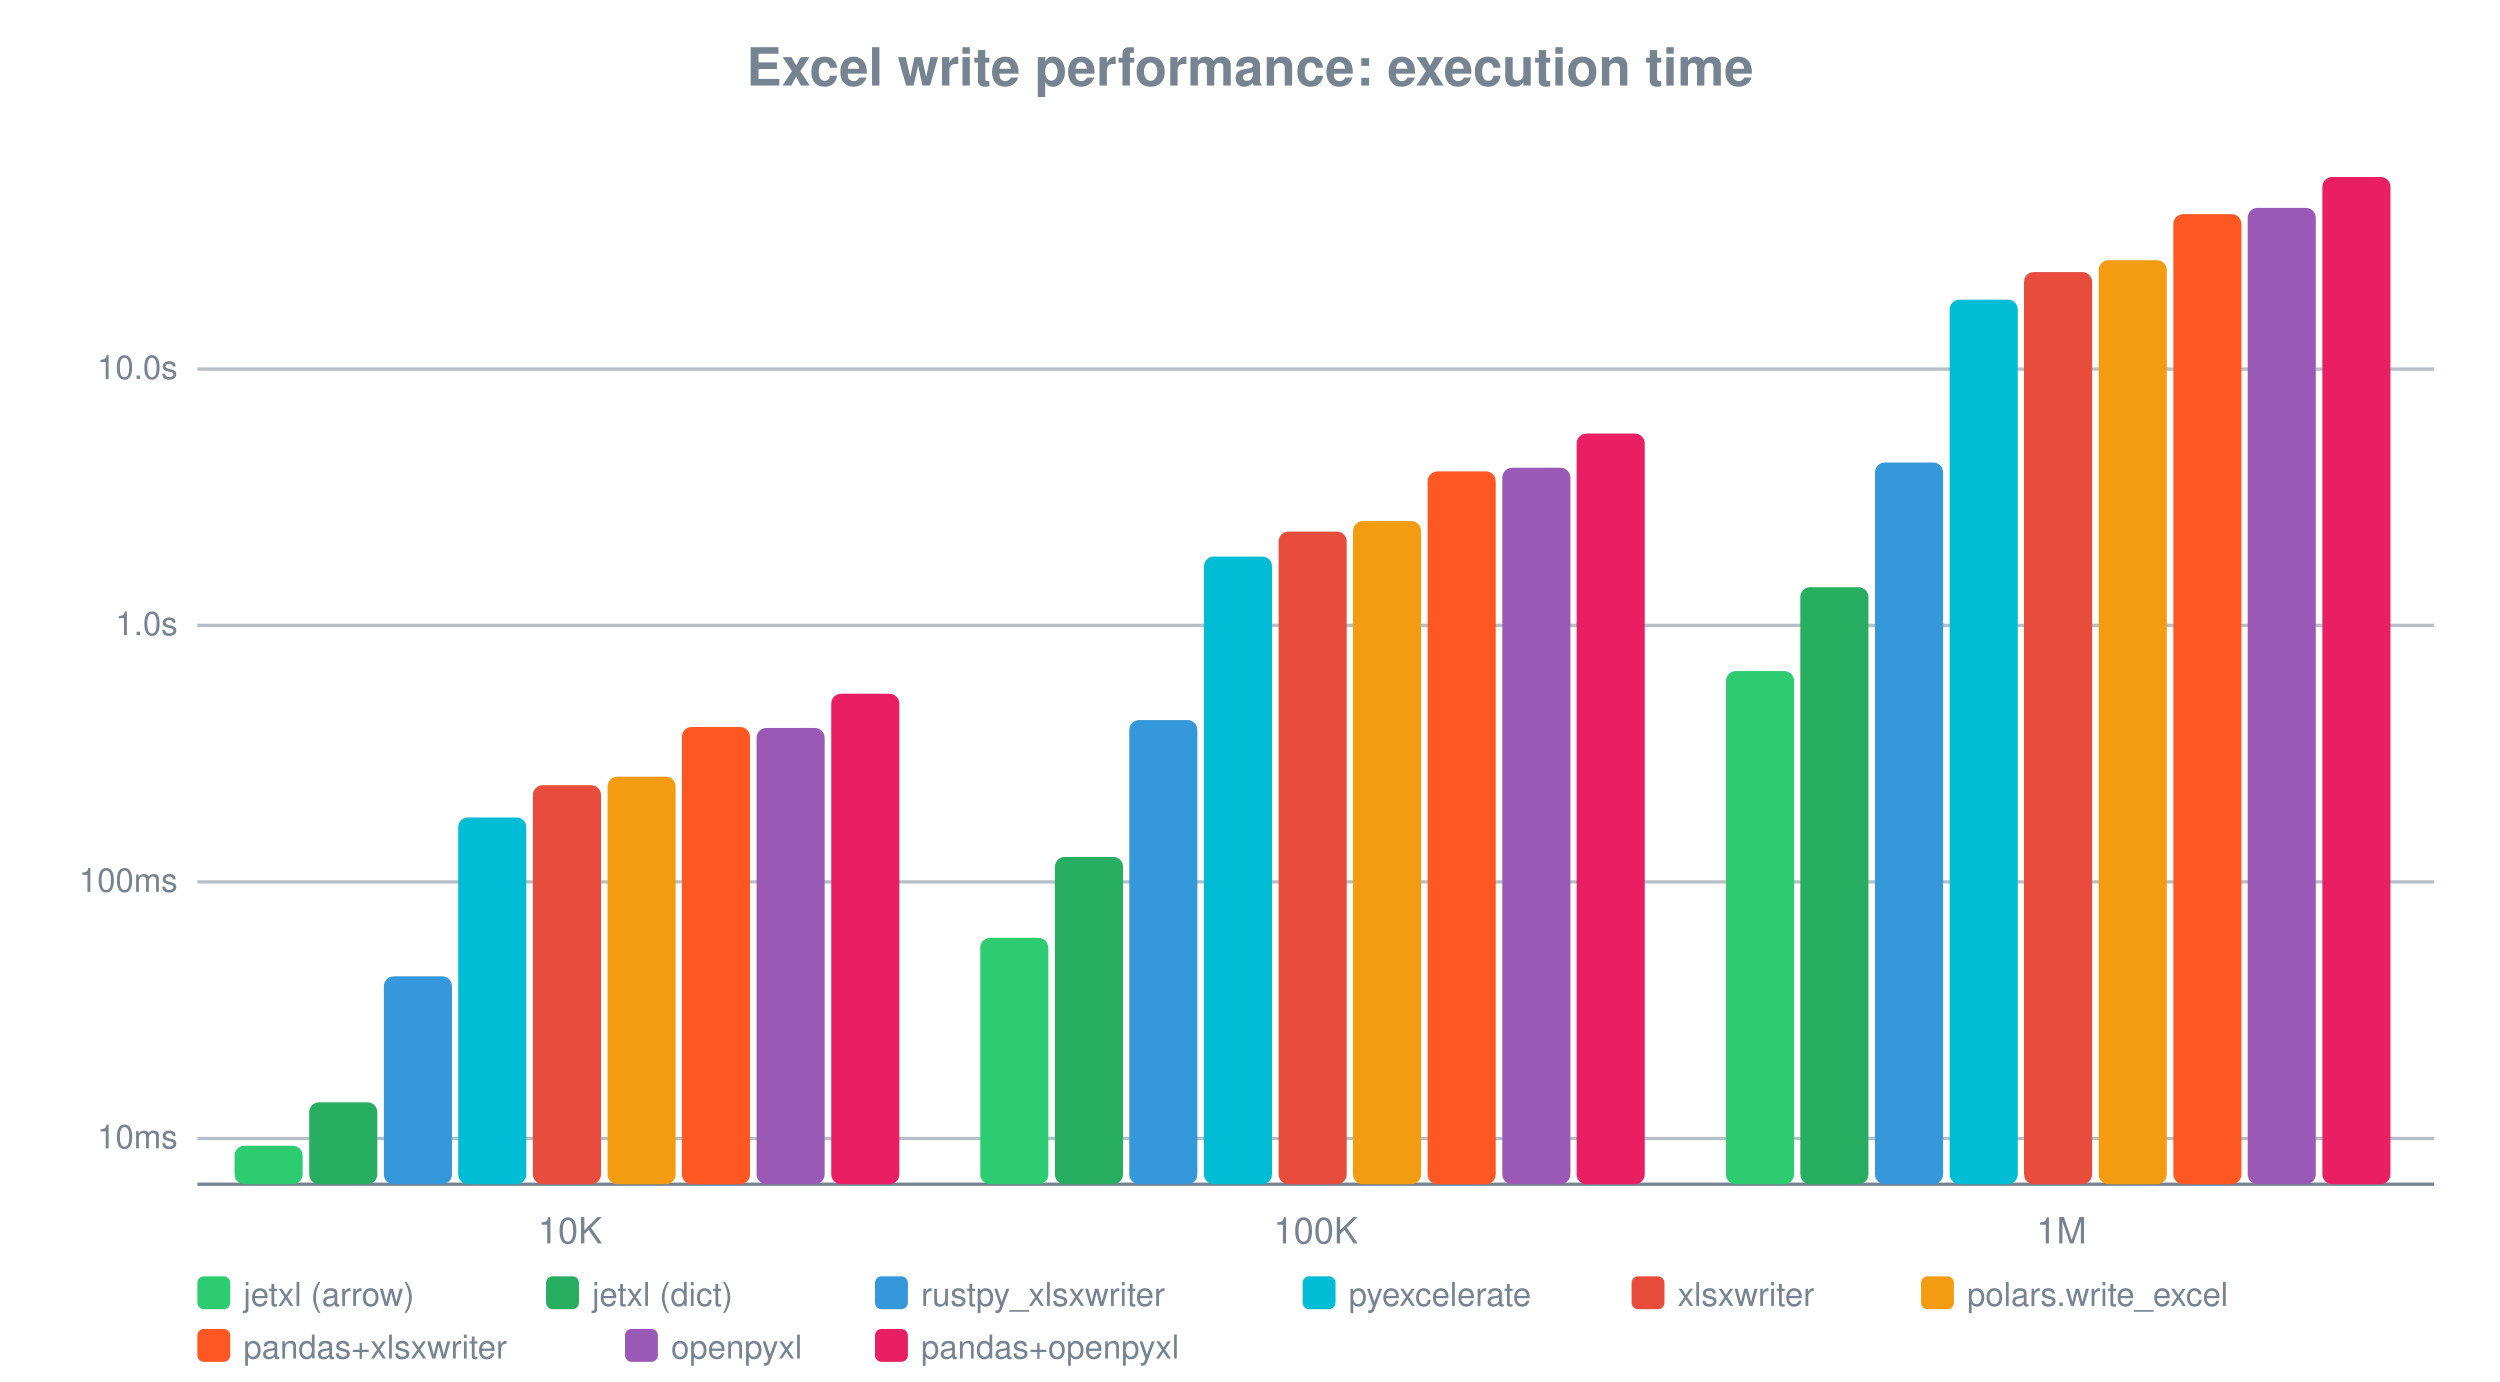
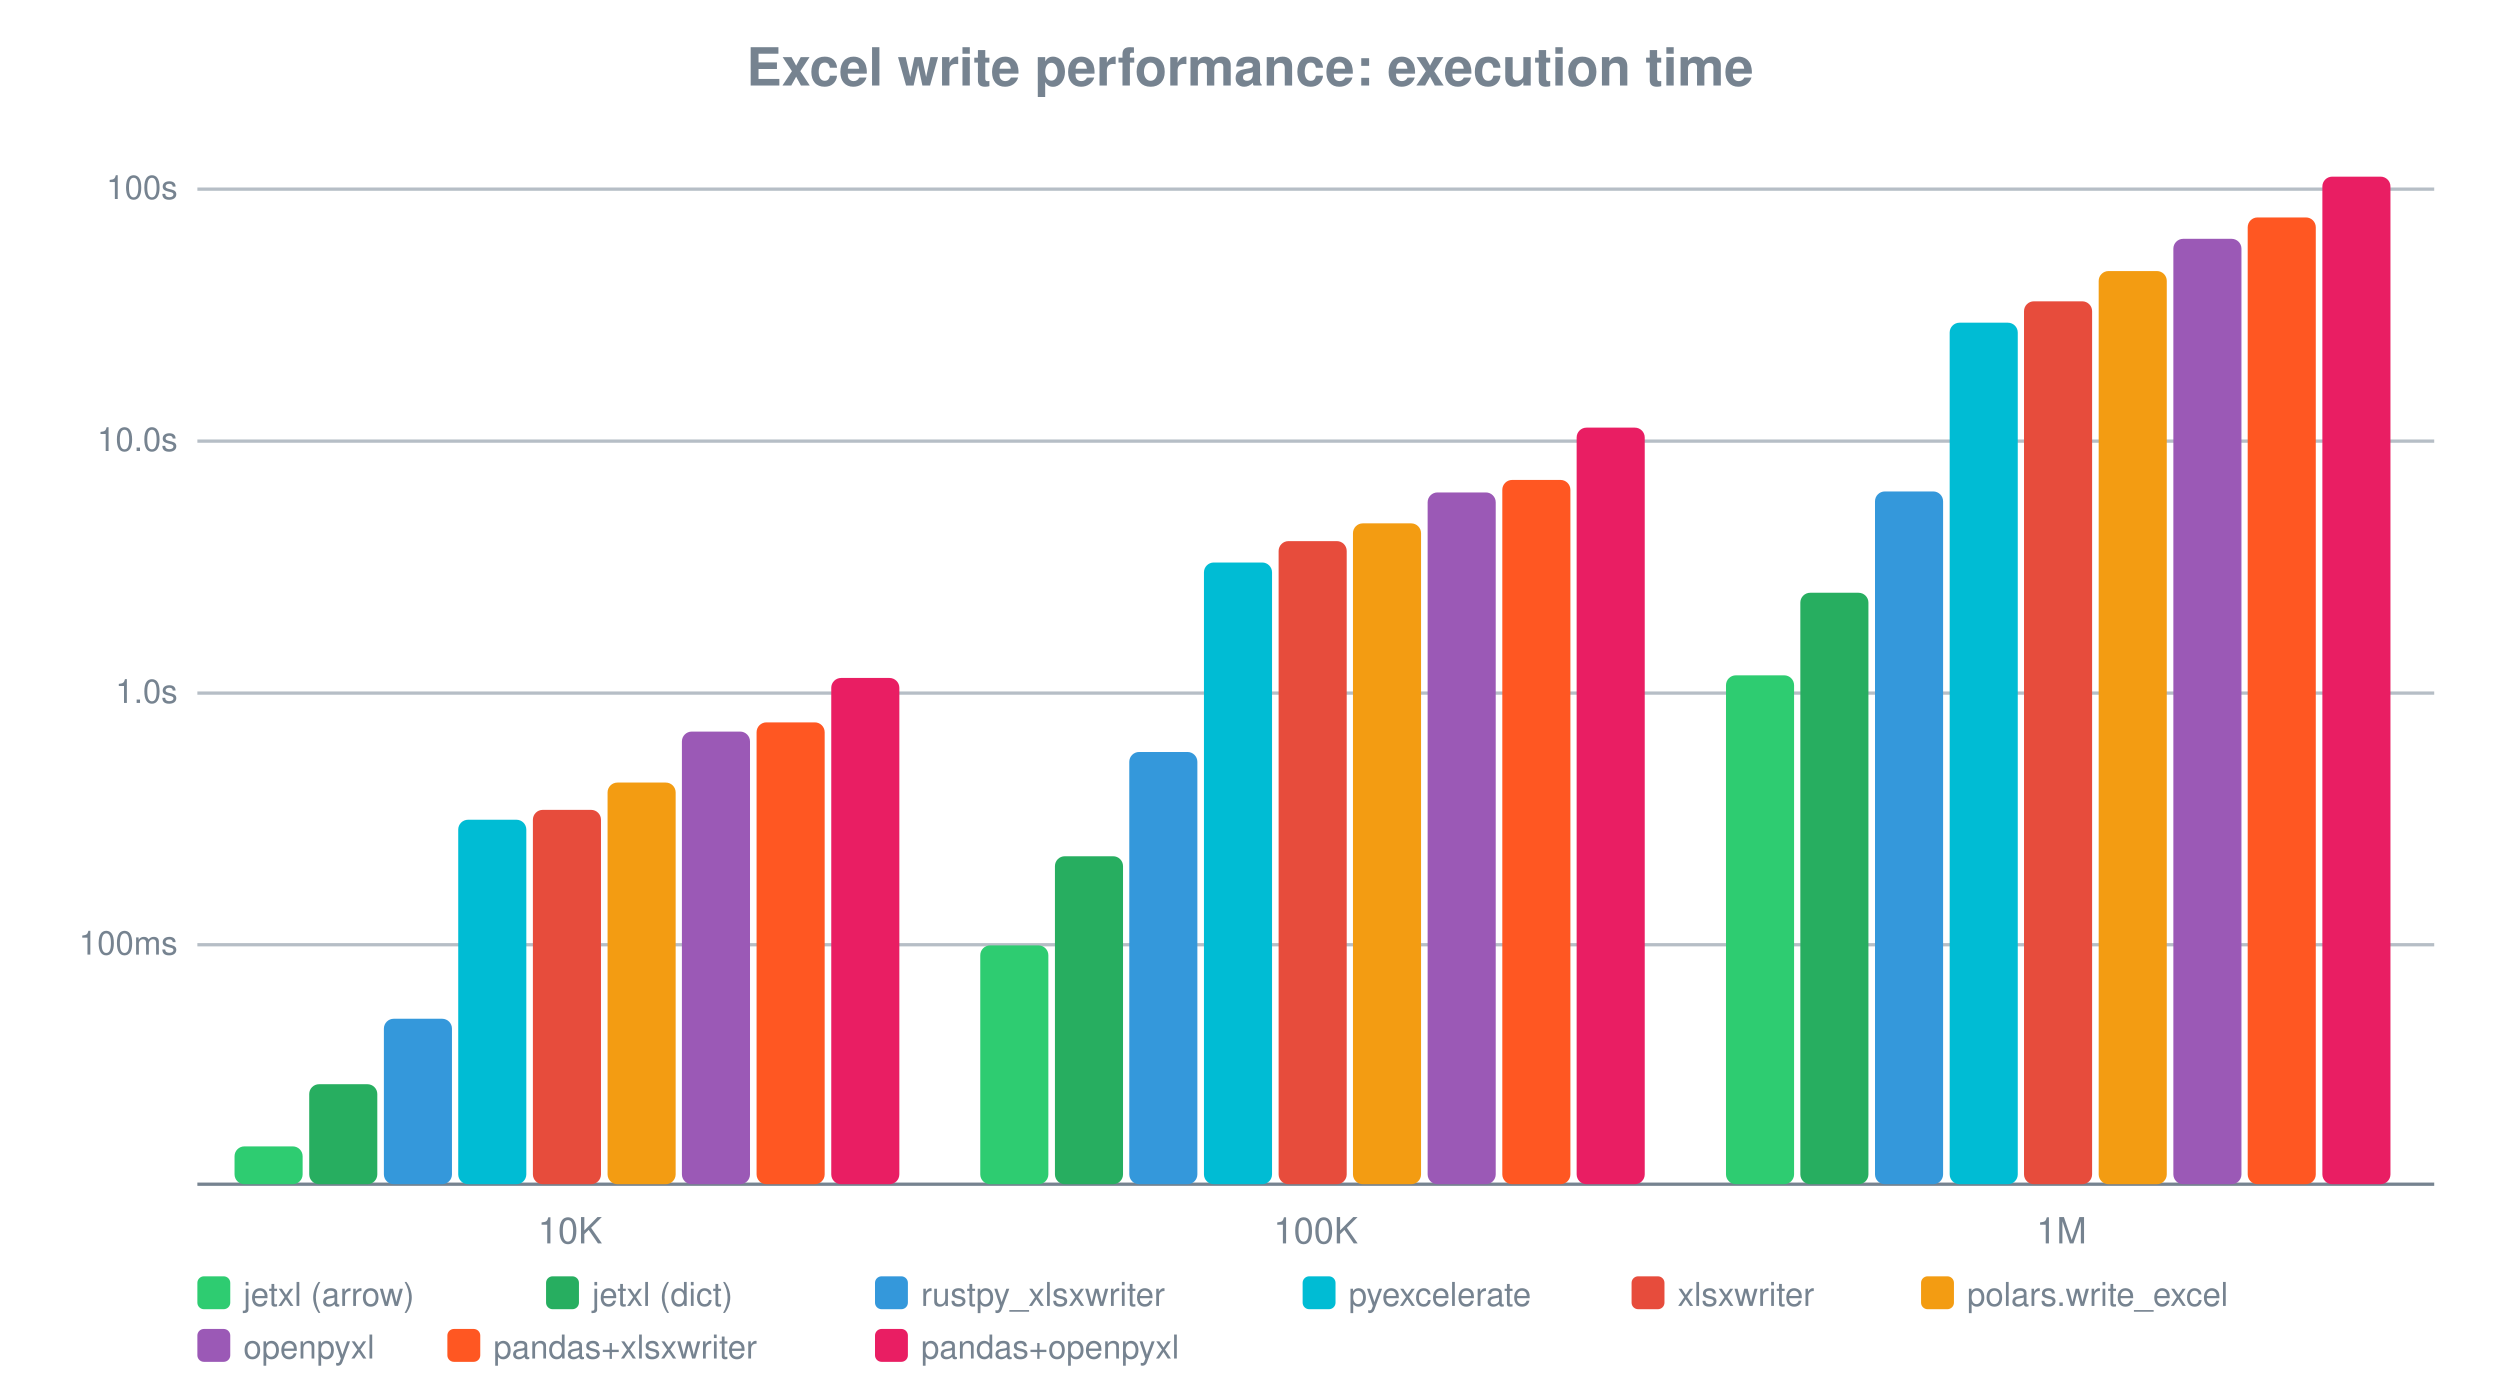
<svg xmlns="http://www.w3.org/2000/svg" viewBox="0 0 760 420" width="100%" font-family="-apple-system,BlinkMacSystemFont,'Segoe UI',Helvetica,Arial,sans-serif" role="img" aria-label="Excel write performance: execution time">
  <style>
  .ink   { fill: #768390; }
  .inkw  { stroke: #768390; }
  .grid  { stroke: #b6bec6; }
  .axis  { stroke: #768390; }
  .sub   { fill: #768390; }
  .lite  { display: inline; }
  .dark  { display: none; }
  @media (prefers-color-scheme: light), (prefers-color-scheme: no-preference) {
    .ink  { fill: #24292f; }
    .inkw { stroke: #24292f; }
    .grid { stroke: #d0d7de; }
    .axis { stroke: #57606a; }
    .sub  { fill: #57606a; }
    .lite { display: inline; }
    .dark { display: none; }
  }
  @media (prefers-color-scheme: dark) {
    .ink  { fill: #e6edf3; }
    .inkw { stroke: #e6edf3; }
    .grid { stroke: #30363d; }
    .axis { stroke: #8b949e; }
    .sub  { fill: #adbac7; }
    .lite { display: none; }
    .dark { display: inline; }
  }
  @media (prefers-reduced-motion: reduce) {
    * { animation: none !important; }
    .anim-init { opacity: 1 !important; transform: none !important;
                 stroke-dashoffset: 0 !important; }
  }

  @keyframes gU { from { transform: scaleY(0);} to { transform: scaleY(1);} }
  .bar { transform-box: fill-box; transform-origin: bottom;
         animation: gU .7s cubic-bezier(.2,.8,.2,1) both; }
</style>
  <text x="380.0" y="26" text-anchor="middle" class="ink" font-size="16" font-weight="600">Excel write performance: execution time</text>
  <g transform="translate(60,46)">
-     <line x1="0" y1="300.1" x2="680" y2="300.1" class="grid" stroke-width="1" />
-     <text x="-6" y="303.1" text-anchor="end" class="sub" font-size="10">10ms</text>
-     <line x1="0" y1="222.1" x2="680" y2="222.1" class="grid" stroke-width="1" />
-     <text x="-6" y="225.1" text-anchor="end" class="sub" font-size="10">100ms</text>
-     <line x1="0" y1="144.1" x2="680" y2="144.1" class="grid" stroke-width="1" />
-     <text x="-6" y="147.1" text-anchor="end" class="sub" font-size="10">1.0s</text>
-     <line x1="0" y1="66.2" x2="680" y2="66.2" class="grid" stroke-width="1" />
-     <text x="-6" y="69.2" text-anchor="end" class="sub" font-size="10">10.0s</text>
+     <line x1="0" y1="241.2" x2="680" y2="241.2" class="grid" stroke-width="1" />
+     <text x="-6" y="244.2" text-anchor="end" class="sub" font-size="10">100ms</text>
+     <line x1="0" y1="164.7" x2="680" y2="164.7" class="grid" stroke-width="1" />
+     <text x="-6" y="167.7" text-anchor="end" class="sub" font-size="10">1.0s</text>
+     <line x1="0" y1="88.1" x2="680" y2="88.1" class="grid" stroke-width="1" />
+     <text x="-6" y="91.1" text-anchor="end" class="sub" font-size="10">10.0s</text>
+     <line x1="0" y1="11.5" x2="680" y2="11.5" class="grid" stroke-width="1" />
+     <text x="-6" y="14.5" text-anchor="end" class="sub" font-size="10">100s</text>
    <line x1="0" y1="314" x2="680" y2="314" class="axis" stroke-width="1" />
-     <rect class="bar lite anim-init" x="11.3" y="302.3" width="20.7" height="11.7" rx="3" fill="#2ecc71" style="animation-delay:0.00s" />
-     <rect class="bar dark anim-init" x="11.3" y="302.3" width="20.7" height="11.7" rx="3" fill="#3ee686" style="animation-delay:0.00s" />
-     <rect class="bar lite anim-init" x="34.0" y="289.1" width="20.7" height="24.9" rx="3" fill="#27ae60" style="animation-delay:0.04s" />
-     <rect class="bar dark anim-init" x="34.0" y="289.1" width="20.7" height="24.9" rx="3" fill="#34c576" style="animation-delay:0.04s" />
-     <rect class="bar lite anim-init" x="56.7" y="250.8" width="20.7" height="63.2" rx="3" fill="#3498db" style="animation-delay:0.08s" />
-     <rect class="bar dark anim-init" x="56.7" y="250.8" width="20.7" height="63.2" rx="3" fill="#4aa8ec" style="animation-delay:0.08s" />
-     <rect class="bar lite anim-init" x="79.3" y="202.5" width="20.7" height="111.5" rx="3" fill="#00bcd4" style="animation-delay:0.12s" />
-     <rect class="bar dark anim-init" x="79.3" y="202.5" width="20.7" height="111.5" rx="3" fill="#26d9ef" style="animation-delay:0.12s" />
-     <rect class="bar lite anim-init" x="102.0" y="192.7" width="20.7" height="121.3" rx="3" fill="#e74c3c" style="animation-delay:0.16s" />
-     <rect class="bar dark anim-init" x="102.0" y="192.7" width="20.7" height="121.3" rx="3" fill="#f26658" style="animation-delay:0.16s" />
-     <rect class="bar lite anim-init" x="124.7" y="190.1" width="20.7" height="123.9" rx="3" fill="#f39c12" style="animation-delay:0.20s" />
-     <rect class="bar dark anim-init" x="124.7" y="190.1" width="20.7" height="123.9" rx="3" fill="#ffb733" style="animation-delay:0.20s" />
-     <rect class="bar lite anim-init" x="147.3" y="175.0" width="20.7" height="139.0" rx="3" fill="#ff5722" style="animation-delay:0.24s" />
-     <rect class="bar dark anim-init" x="147.3" y="175.0" width="20.7" height="139.0" rx="3" fill="#ff7a4d" style="animation-delay:0.24s" />
-     <rect class="bar lite anim-init" x="170.0" y="175.3" width="20.7" height="138.7" rx="3" fill="#9b59b6" style="animation-delay:0.28s" />
-     <rect class="bar dark anim-init" x="170.0" y="175.3" width="20.7" height="138.7" rx="3" fill="#b673cf" style="animation-delay:0.28s" />
-     <rect class="bar lite anim-init" x="192.7" y="164.9" width="20.7" height="149.1" rx="3" fill="#e91e63" style="animation-delay:0.32s" />
-     <rect class="bar dark anim-init" x="192.7" y="164.9" width="20.7" height="149.1" rx="3" fill="#ff4d84" style="animation-delay:0.32s" />
+     <rect class="bar lite anim-init" x="11.3" y="302.5" width="20.7" height="11.5" rx="3" fill="#2ecc71" style="animation-delay:0.00s" />
+     <rect class="bar dark anim-init" x="11.3" y="302.5" width="20.7" height="11.5" rx="3" fill="#3ee686" style="animation-delay:0.00s" />
+     <rect class="bar lite anim-init" x="34.0" y="283.6" width="20.7" height="30.4" rx="3" fill="#27ae60" style="animation-delay:0.04s" />
+     <rect class="bar dark anim-init" x="34.0" y="283.6" width="20.7" height="30.4" rx="3" fill="#34c576" style="animation-delay:0.04s" />
+     <rect class="bar lite anim-init" x="56.7" y="263.7" width="20.7" height="50.3" rx="3" fill="#3498db" style="animation-delay:0.08s" />
+     <rect class="bar dark anim-init" x="56.7" y="263.7" width="20.7" height="50.3" rx="3" fill="#4aa8ec" style="animation-delay:0.08s" />
+     <rect class="bar lite anim-init" x="79.3" y="203.2" width="20.7" height="110.8" rx="3" fill="#00bcd4" style="animation-delay:0.12s" />
+     <rect class="bar dark anim-init" x="79.3" y="203.2" width="20.7" height="110.8" rx="3" fill="#26d9ef" style="animation-delay:0.12s" />
+     <rect class="bar lite anim-init" x="102.0" y="200.2" width="20.7" height="113.8" rx="3" fill="#e74c3c" style="animation-delay:0.16s" />
+     <rect class="bar dark anim-init" x="102.0" y="200.2" width="20.7" height="113.8" rx="3" fill="#f26658" style="animation-delay:0.16s" />
+     <rect class="bar lite anim-init" x="124.7" y="191.9" width="20.7" height="122.1" rx="3" fill="#f39c12" style="animation-delay:0.20s" />
+     <rect class="bar dark anim-init" x="124.7" y="191.9" width="20.7" height="122.1" rx="3" fill="#ffb733" style="animation-delay:0.20s" />
+     <rect class="bar lite anim-init" x="147.3" y="176.4" width="20.7" height="137.6" rx="3" fill="#9b59b6" style="animation-delay:0.24s" />
+     <rect class="bar dark anim-init" x="147.3" y="176.4" width="20.7" height="137.6" rx="3" fill="#b673cf" style="animation-delay:0.24s" />
+     <rect class="bar lite anim-init" x="170.0" y="173.6" width="20.7" height="140.4" rx="3" fill="#ff5722" style="animation-delay:0.28s" />
+     <rect class="bar dark anim-init" x="170.0" y="173.6" width="20.7" height="140.4" rx="3" fill="#ff7a4d" style="animation-delay:0.28s" />
+     <rect class="bar lite anim-init" x="192.7" y="160.1" width="20.7" height="153.9" rx="3" fill="#e91e63" style="animation-delay:0.32s" />
+     <rect class="bar dark anim-init" x="192.7" y="160.1" width="20.7" height="153.9" rx="3" fill="#ff4d84" style="animation-delay:0.32s" />
    <text x="113.3" y="332.0" text-anchor="middle" class="sub" font-size="11">10K</text>
-     <rect class="bar lite anim-init" x="238.0" y="239.1" width="20.7" height="74.9" rx="3" fill="#2ecc71" style="animation-delay:0.36s" />
-     <rect class="bar dark anim-init" x="238.0" y="239.1" width="20.7" height="74.9" rx="3" fill="#3ee686" style="animation-delay:0.36s" />
-     <rect class="bar lite anim-init" x="260.7" y="214.5" width="20.7" height="99.5" rx="3" fill="#27ae60" style="animation-delay:0.40s" />
-     <rect class="bar dark anim-init" x="260.7" y="214.5" width="20.7" height="99.5" rx="3" fill="#34c576" style="animation-delay:0.40s" />
-     <rect class="bar lite anim-init" x="283.3" y="172.9" width="20.7" height="141.1" rx="3" fill="#3498db" style="animation-delay:0.44s" />
-     <rect class="bar dark anim-init" x="283.3" y="172.9" width="20.7" height="141.1" rx="3" fill="#4aa8ec" style="animation-delay:0.44s" />
-     <rect class="bar lite anim-init" x="306.0" y="123.2" width="20.7" height="190.8" rx="3" fill="#00bcd4" style="animation-delay:0.48s" />
-     <rect class="bar dark anim-init" x="306.0" y="123.2" width="20.7" height="190.8" rx="3" fill="#26d9ef" style="animation-delay:0.48s" />
-     <rect class="bar lite anim-init" x="328.7" y="115.6" width="20.7" height="198.4" rx="3" fill="#e74c3c" style="animation-delay:0.52s" />
-     <rect class="bar dark anim-init" x="328.7" y="115.6" width="20.7" height="198.4" rx="3" fill="#f26658" style="animation-delay:0.52s" />
-     <rect class="bar lite anim-init" x="351.3" y="112.4" width="20.7" height="201.6" rx="3" fill="#f39c12" style="animation-delay:0.56s" />
-     <rect class="bar dark anim-init" x="351.3" y="112.4" width="20.7" height="201.6" rx="3" fill="#ffb733" style="animation-delay:0.56s" />
-     <rect class="bar lite anim-init" x="374.0" y="97.3" width="20.7" height="216.7" rx="3" fill="#ff5722" style="animation-delay:0.60s" />
-     <rect class="bar dark anim-init" x="374.0" y="97.3" width="20.7" height="216.7" rx="3" fill="#ff7a4d" style="animation-delay:0.60s" />
-     <rect class="bar lite anim-init" x="396.7" y="96.2" width="20.7" height="217.8" rx="3" fill="#9b59b6" style="animation-delay:0.64s" />
-     <rect class="bar dark anim-init" x="396.7" y="96.2" width="20.7" height="217.8" rx="3" fill="#b673cf" style="animation-delay:0.64s" />
-     <rect class="bar lite anim-init" x="419.3" y="85.8" width="20.7" height="228.2" rx="3" fill="#e91e63" style="animation-delay:0.68s" />
-     <rect class="bar dark anim-init" x="419.3" y="85.8" width="20.7" height="228.2" rx="3" fill="#ff4d84" style="animation-delay:0.68s" />
+     <rect class="bar lite anim-init" x="238.0" y="241.4" width="20.7" height="72.6" rx="3" fill="#2ecc71" style="animation-delay:0.36s" />
+     <rect class="bar dark anim-init" x="238.0" y="241.4" width="20.7" height="72.6" rx="3" fill="#3ee686" style="animation-delay:0.36s" />
+     <rect class="bar lite anim-init" x="260.7" y="214.3" width="20.7" height="99.7" rx="3" fill="#27ae60" style="animation-delay:0.40s" />
+     <rect class="bar dark anim-init" x="260.7" y="214.3" width="20.7" height="99.7" rx="3" fill="#34c576" style="animation-delay:0.40s" />
+     <rect class="bar lite anim-init" x="283.3" y="182.6" width="20.7" height="131.4" rx="3" fill="#3498db" style="animation-delay:0.44s" />
+     <rect class="bar dark anim-init" x="283.3" y="182.6" width="20.7" height="131.4" rx="3" fill="#4aa8ec" style="animation-delay:0.44s" />
+     <rect class="bar lite anim-init" x="306.0" y="125.0" width="20.7" height="189.0" rx="3" fill="#00bcd4" style="animation-delay:0.48s" />
+     <rect class="bar dark anim-init" x="306.0" y="125.0" width="20.7" height="189.0" rx="3" fill="#26d9ef" style="animation-delay:0.48s" />
+     <rect class="bar lite anim-init" x="328.7" y="118.5" width="20.7" height="195.5" rx="3" fill="#e74c3c" style="animation-delay:0.52s" />
+     <rect class="bar dark anim-init" x="328.7" y="118.5" width="20.7" height="195.5" rx="3" fill="#f26658" style="animation-delay:0.52s" />
+     <rect class="bar lite anim-init" x="351.3" y="113.1" width="20.7" height="200.9" rx="3" fill="#f39c12" style="animation-delay:0.56s" />
+     <rect class="bar dark anim-init" x="351.3" y="113.1" width="20.7" height="200.9" rx="3" fill="#ffb733" style="animation-delay:0.56s" />
+     <rect class="bar lite anim-init" x="374.0" y="103.7" width="20.7" height="210.3" rx="3" fill="#9b59b6" style="animation-delay:0.60s" />
+     <rect class="bar dark anim-init" x="374.0" y="103.7" width="20.7" height="210.3" rx="3" fill="#b673cf" style="animation-delay:0.60s" />
+     <rect class="bar lite anim-init" x="396.7" y="99.9" width="20.7" height="214.1" rx="3" fill="#ff5722" style="animation-delay:0.64s" />
+     <rect class="bar dark anim-init" x="396.7" y="99.9" width="20.7" height="214.1" rx="3" fill="#ff7a4d" style="animation-delay:0.64s" />
+     <rect class="bar lite anim-init" x="419.3" y="84.0" width="20.7" height="230.0" rx="3" fill="#e91e63" style="animation-delay:0.68s" />
+     <rect class="bar dark anim-init" x="419.3" y="84.0" width="20.7" height="230.0" rx="3" fill="#ff4d84" style="animation-delay:0.68s" />
    <text x="340.0" y="332.0" text-anchor="middle" class="sub" font-size="11">100K</text>
-     <rect class="bar lite anim-init" x="464.7" y="158.0" width="20.7" height="156.0" rx="3" fill="#2ecc71" style="animation-delay:0.72s" />
-     <rect class="bar dark anim-init" x="464.7" y="158.0" width="20.7" height="156.0" rx="3" fill="#3ee686" style="animation-delay:0.72s" />
-     <rect class="bar lite anim-init" x="487.3" y="132.5" width="20.7" height="181.5" rx="3" fill="#27ae60" style="animation-delay:0.76s" />
-     <rect class="bar dark anim-init" x="487.3" y="132.5" width="20.7" height="181.5" rx="3" fill="#34c576" style="animation-delay:0.76s" />
-     <rect class="bar lite anim-init" x="510.0" y="94.6" width="20.7" height="219.4" rx="3" fill="#3498db" style="animation-delay:0.80s" />
-     <rect class="bar dark anim-init" x="510.0" y="94.6" width="20.7" height="219.4" rx="3" fill="#4aa8ec" style="animation-delay:0.80s" />
-     <rect class="bar lite anim-init" x="532.7" y="45.1" width="20.7" height="268.9" rx="3" fill="#00bcd4" style="animation-delay:0.84s" />
-     <rect class="bar dark anim-init" x="532.7" y="45.1" width="20.7" height="268.9" rx="3" fill="#26d9ef" style="animation-delay:0.84s" />
-     <rect class="bar lite anim-init" x="555.3" y="36.7" width="20.7" height="277.3" rx="3" fill="#e74c3c" style="animation-delay:0.88s" />
-     <rect class="bar dark anim-init" x="555.3" y="36.7" width="20.7" height="277.3" rx="3" fill="#f26658" style="animation-delay:0.88s" />
-     <rect class="bar lite anim-init" x="578.0" y="33.1" width="20.7" height="280.9" rx="3" fill="#f39c12" style="animation-delay:0.92s" />
-     <rect class="bar dark anim-init" x="578.0" y="33.1" width="20.7" height="280.9" rx="3" fill="#ffb733" style="animation-delay:0.92s" />
-     <rect class="bar lite anim-init" x="600.7" y="19.1" width="20.7" height="294.9" rx="3" fill="#ff5722" style="animation-delay:0.96s" />
-     <rect class="bar dark anim-init" x="600.7" y="19.1" width="20.7" height="294.9" rx="3" fill="#ff7a4d" style="animation-delay:0.96s" />
-     <rect class="bar lite anim-init" x="623.3" y="17.2" width="20.7" height="296.8" rx="3" fill="#9b59b6" style="animation-delay:1.00s" />
-     <rect class="bar dark anim-init" x="623.3" y="17.2" width="20.7" height="296.8" rx="3" fill="#b673cf" style="animation-delay:1.00s" />
-     <rect class="bar lite anim-init" x="646.0" y="7.8" width="20.7" height="306.2" rx="3" fill="#e91e63" style="animation-delay:1.04s" />
-     <rect class="bar dark anim-init" x="646.0" y="7.8" width="20.7" height="306.2" rx="3" fill="#ff4d84" style="animation-delay:1.04s" />
+     <rect class="bar lite anim-init" x="464.7" y="159.3" width="20.7" height="154.7" rx="3" fill="#2ecc71" style="animation-delay:0.72s" />
+     <rect class="bar dark anim-init" x="464.7" y="159.3" width="20.7" height="154.7" rx="3" fill="#3ee686" style="animation-delay:0.72s" />
+     <rect class="bar lite anim-init" x="487.3" y="134.2" width="20.7" height="179.8" rx="3" fill="#27ae60" style="animation-delay:0.76s" />
+     <rect class="bar dark anim-init" x="487.3" y="134.2" width="20.7" height="179.8" rx="3" fill="#34c576" style="animation-delay:0.76s" />
+     <rect class="bar lite anim-init" x="510.0" y="103.4" width="20.7" height="210.6" rx="3" fill="#3498db" style="animation-delay:0.80s" />
+     <rect class="bar dark anim-init" x="510.0" y="103.4" width="20.7" height="210.6" rx="3" fill="#4aa8ec" style="animation-delay:0.80s" />
+     <rect class="bar lite anim-init" x="532.7" y="52.1" width="20.7" height="261.9" rx="3" fill="#00bcd4" style="animation-delay:0.84s" />
+     <rect class="bar dark anim-init" x="532.7" y="52.1" width="20.7" height="261.9" rx="3" fill="#26d9ef" style="animation-delay:0.84s" />
+     <rect class="bar lite anim-init" x="555.3" y="45.6" width="20.7" height="268.4" rx="3" fill="#e74c3c" style="animation-delay:0.88s" />
+     <rect class="bar dark anim-init" x="555.3" y="45.6" width="20.7" height="268.4" rx="3" fill="#f26658" style="animation-delay:0.88s" />
+     <rect class="bar lite anim-init" x="578.0" y="36.4" width="20.7" height="277.6" rx="3" fill="#f39c12" style="animation-delay:0.92s" />
+     <rect class="bar dark anim-init" x="578.0" y="36.4" width="20.7" height="277.6" rx="3" fill="#ffb733" style="animation-delay:0.92s" />
+     <rect class="bar lite anim-init" x="600.7" y="26.6" width="20.7" height="287.4" rx="3" fill="#9b59b6" style="animation-delay:0.96s" />
+     <rect class="bar dark anim-init" x="600.7" y="26.6" width="20.7" height="287.4" rx="3" fill="#b673cf" style="animation-delay:0.96s" />
+     <rect class="bar lite anim-init" x="623.3" y="20.1" width="20.7" height="293.9" rx="3" fill="#ff5722" style="animation-delay:1.00s" />
+     <rect class="bar dark anim-init" x="623.3" y="20.1" width="20.7" height="293.9" rx="3" fill="#ff7a4d" style="animation-delay:1.00s" />
+     <rect class="bar lite anim-init" x="646.0" y="7.7" width="20.7" height="306.3" rx="3" fill="#e91e63" style="animation-delay:1.04s" />
+     <rect class="bar dark anim-init" x="646.0" y="7.7" width="20.7" height="306.3" rx="3" fill="#ff4d84" style="animation-delay:1.04s" />
    <text x="566.7" y="332.0" text-anchor="middle" class="sub" font-size="11">1M</text>
  </g>
  <rect class="lite" x="60" y="388" width="10" height="10" rx="2" fill="#2ecc71" />
  <rect class="dark" x="60" y="388" width="10" height="10" rx="2" fill="#3ee686" />
  <text x="74" y="397" class="sub" font-size="10">jetxl (arrow)</text>
  <rect class="lite" x="166" y="388" width="10" height="10" rx="2" fill="#27ae60" />
  <rect class="dark" x="166" y="388" width="10" height="10" rx="2" fill="#34c576" />
  <text x="180" y="397" class="sub" font-size="10">jetxl (dict)</text>
  <rect class="lite" x="266" y="388" width="10" height="10" rx="2" fill="#3498db" />
  <rect class="dark" x="266" y="388" width="10" height="10" rx="2" fill="#4aa8ec" />
  <text x="280" y="397" class="sub" font-size="10">rustpy_xlsxwriter</text>
  <rect class="lite" x="396" y="388" width="10" height="10" rx="2" fill="#00bcd4" />
  <rect class="dark" x="396" y="388" width="10" height="10" rx="2" fill="#26d9ef" />
  <text x="410" y="397" class="sub" font-size="10">pyexcelerate</text>
  <rect class="lite" x="496" y="388" width="10" height="10" rx="2" fill="#e74c3c" />
  <rect class="dark" x="496" y="388" width="10" height="10" rx="2" fill="#f26658" />
  <text x="510" y="397" class="sub" font-size="10">xlsxwriter</text>
  <rect class="lite" x="584" y="388" width="10" height="10" rx="2" fill="#f39c12" />
  <rect class="dark" x="584" y="388" width="10" height="10" rx="2" fill="#ffb733" />
  <text x="598" y="397" class="sub" font-size="10">polars.write_excel</text>
-   <rect class="lite" x="60" y="404" width="10" height="10" rx="2" fill="#ff5722" />
-   <rect class="dark" x="60" y="404" width="10" height="10" rx="2" fill="#ff7a4d" />
-   <text x="74" y="413" class="sub" font-size="10">pandas+xlsxwriter</text>
-   <rect class="lite" x="190" y="404" width="10" height="10" rx="2" fill="#9b59b6" />
-   <rect class="dark" x="190" y="404" width="10" height="10" rx="2" fill="#b673cf" />
-   <text x="204" y="413" class="sub" font-size="10">openpyxl</text>
+   <rect class="lite" x="60" y="404" width="10" height="10" rx="2" fill="#9b59b6" />
+   <rect class="dark" x="60" y="404" width="10" height="10" rx="2" fill="#b673cf" />
+   <text x="74" y="413" class="sub" font-size="10">openpyxl</text>
+   <rect class="lite" x="136" y="404" width="10" height="10" rx="2" fill="#ff5722" />
+   <rect class="dark" x="136" y="404" width="10" height="10" rx="2" fill="#ff7a4d" />
+   <text x="150" y="413" class="sub" font-size="10">pandas+xlsxwriter</text>
  <rect class="lite" x="266" y="404" width="10" height="10" rx="2" fill="#e91e63" />
  <rect class="dark" x="266" y="404" width="10" height="10" rx="2" fill="#ff4d84" />
  <text x="280" y="413" class="sub" font-size="10">pandas+openpyxl</text>
</svg>
